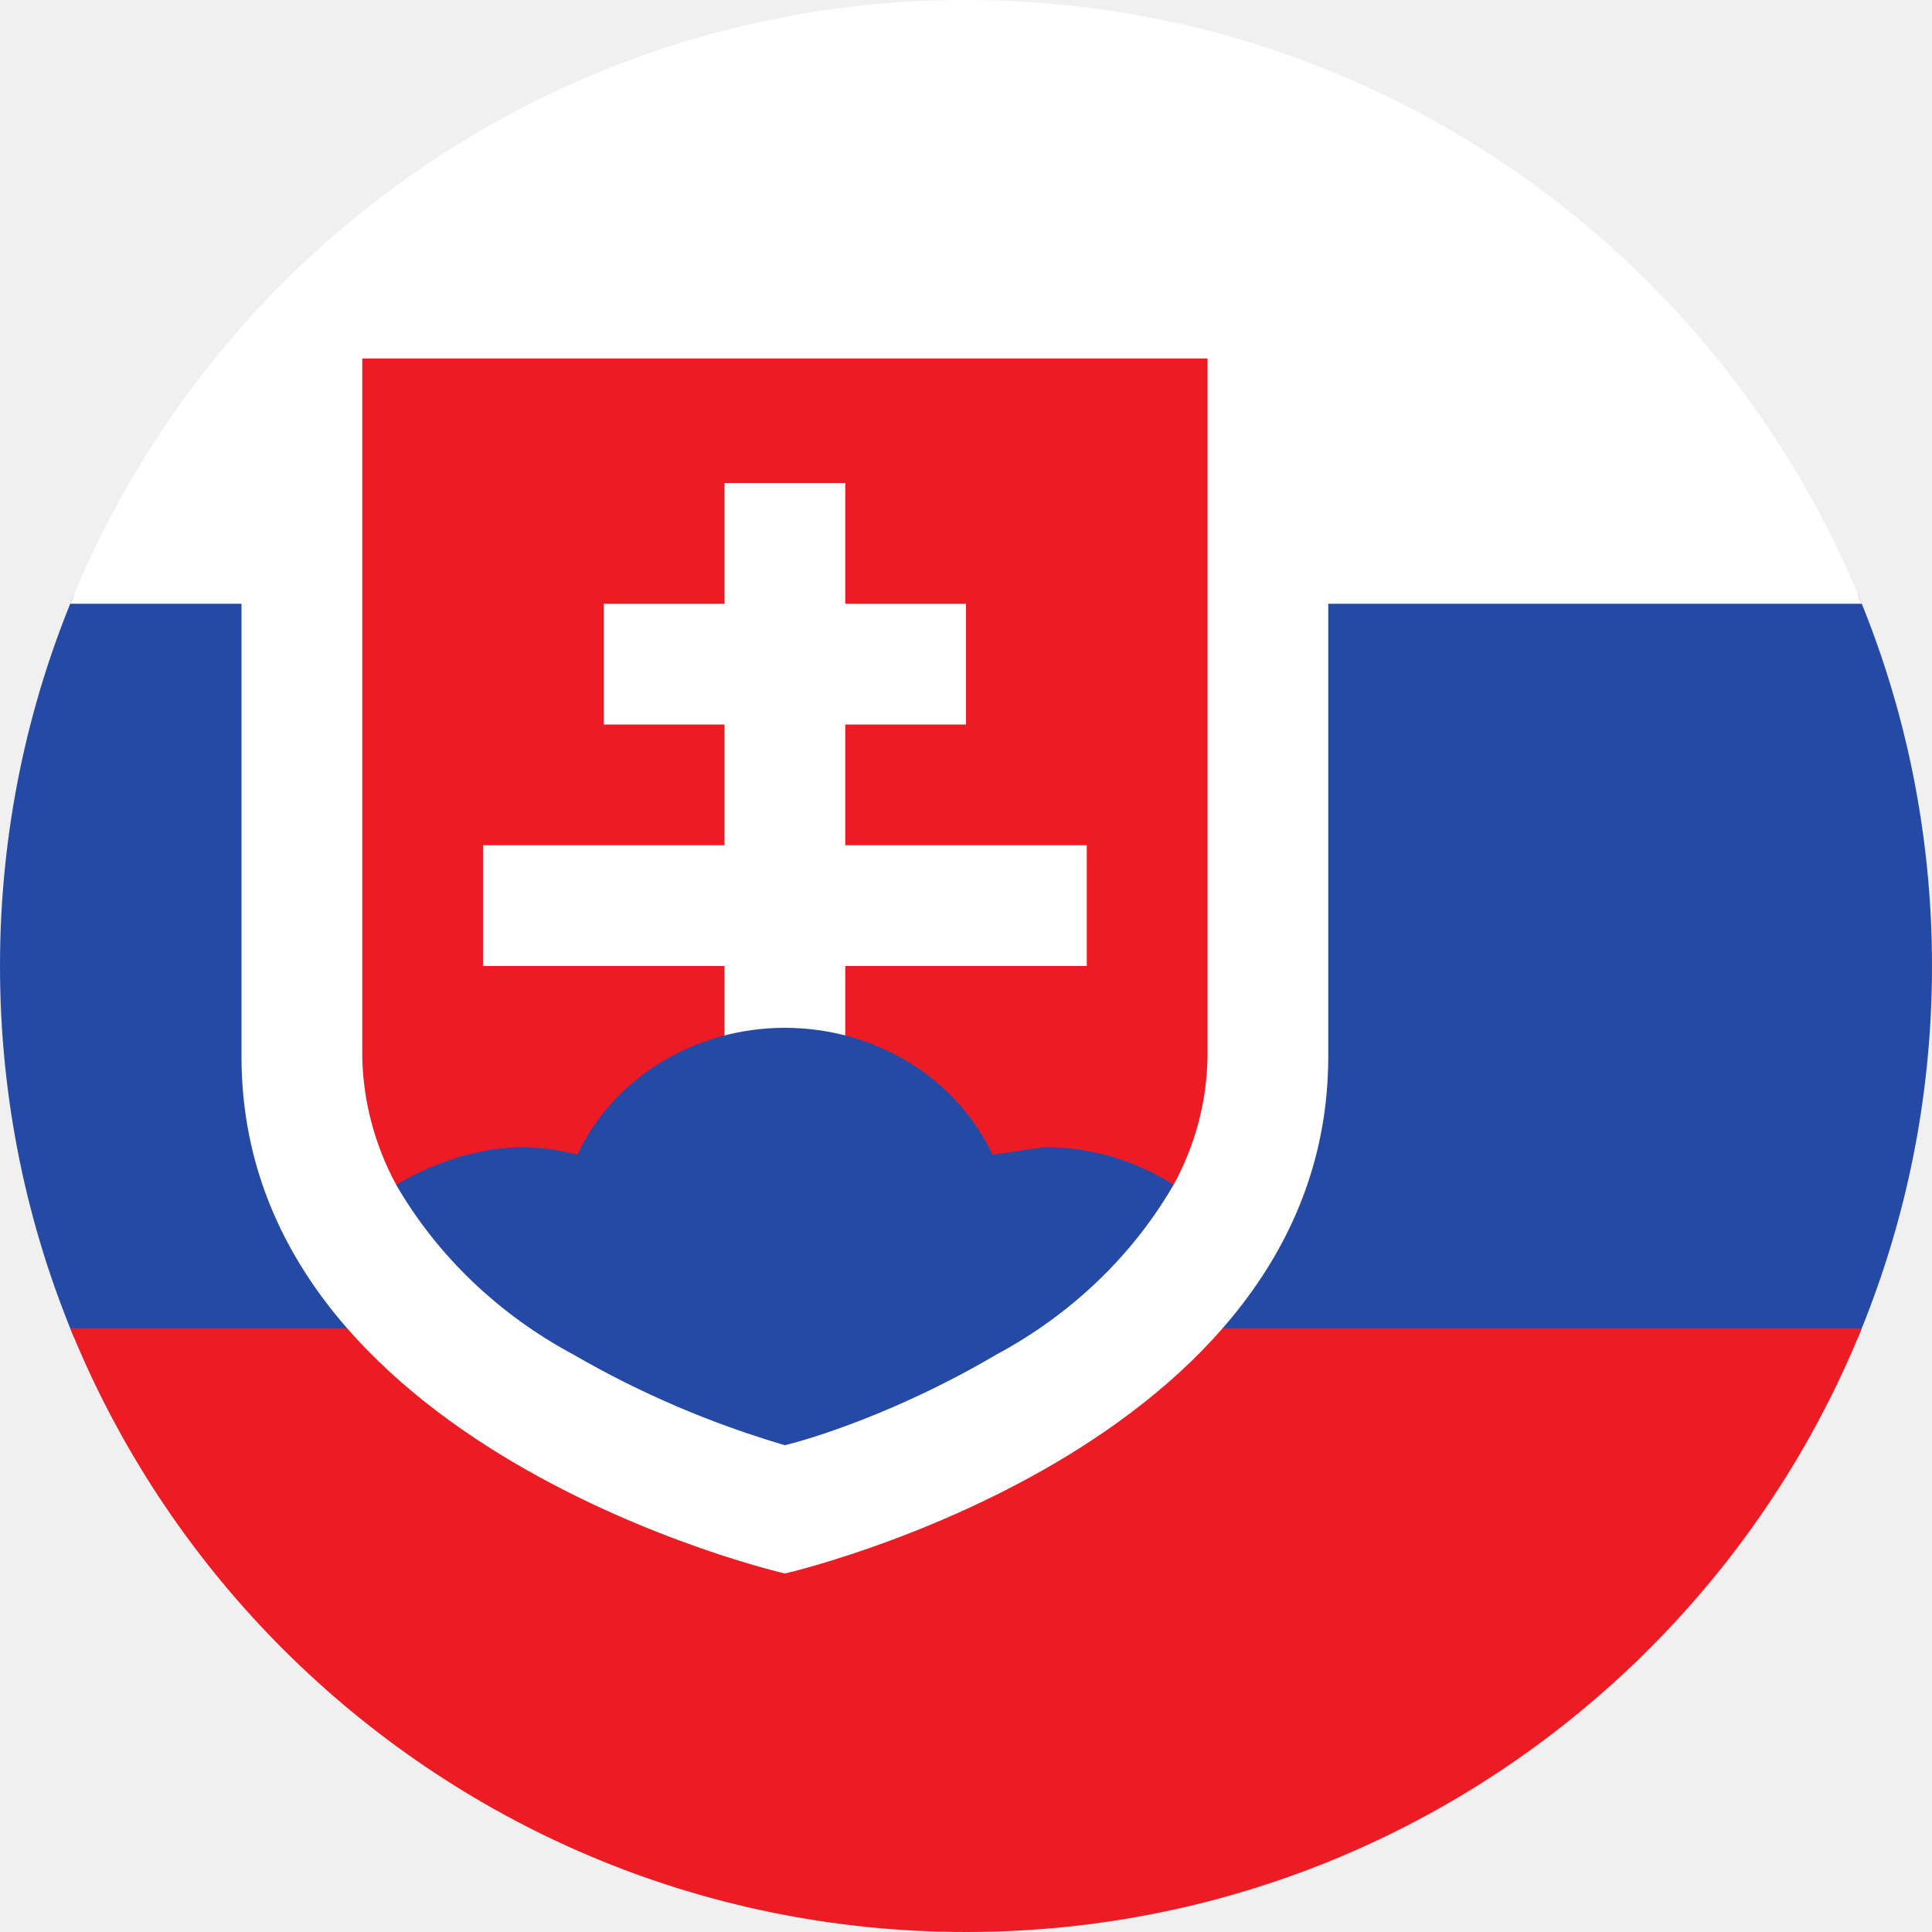
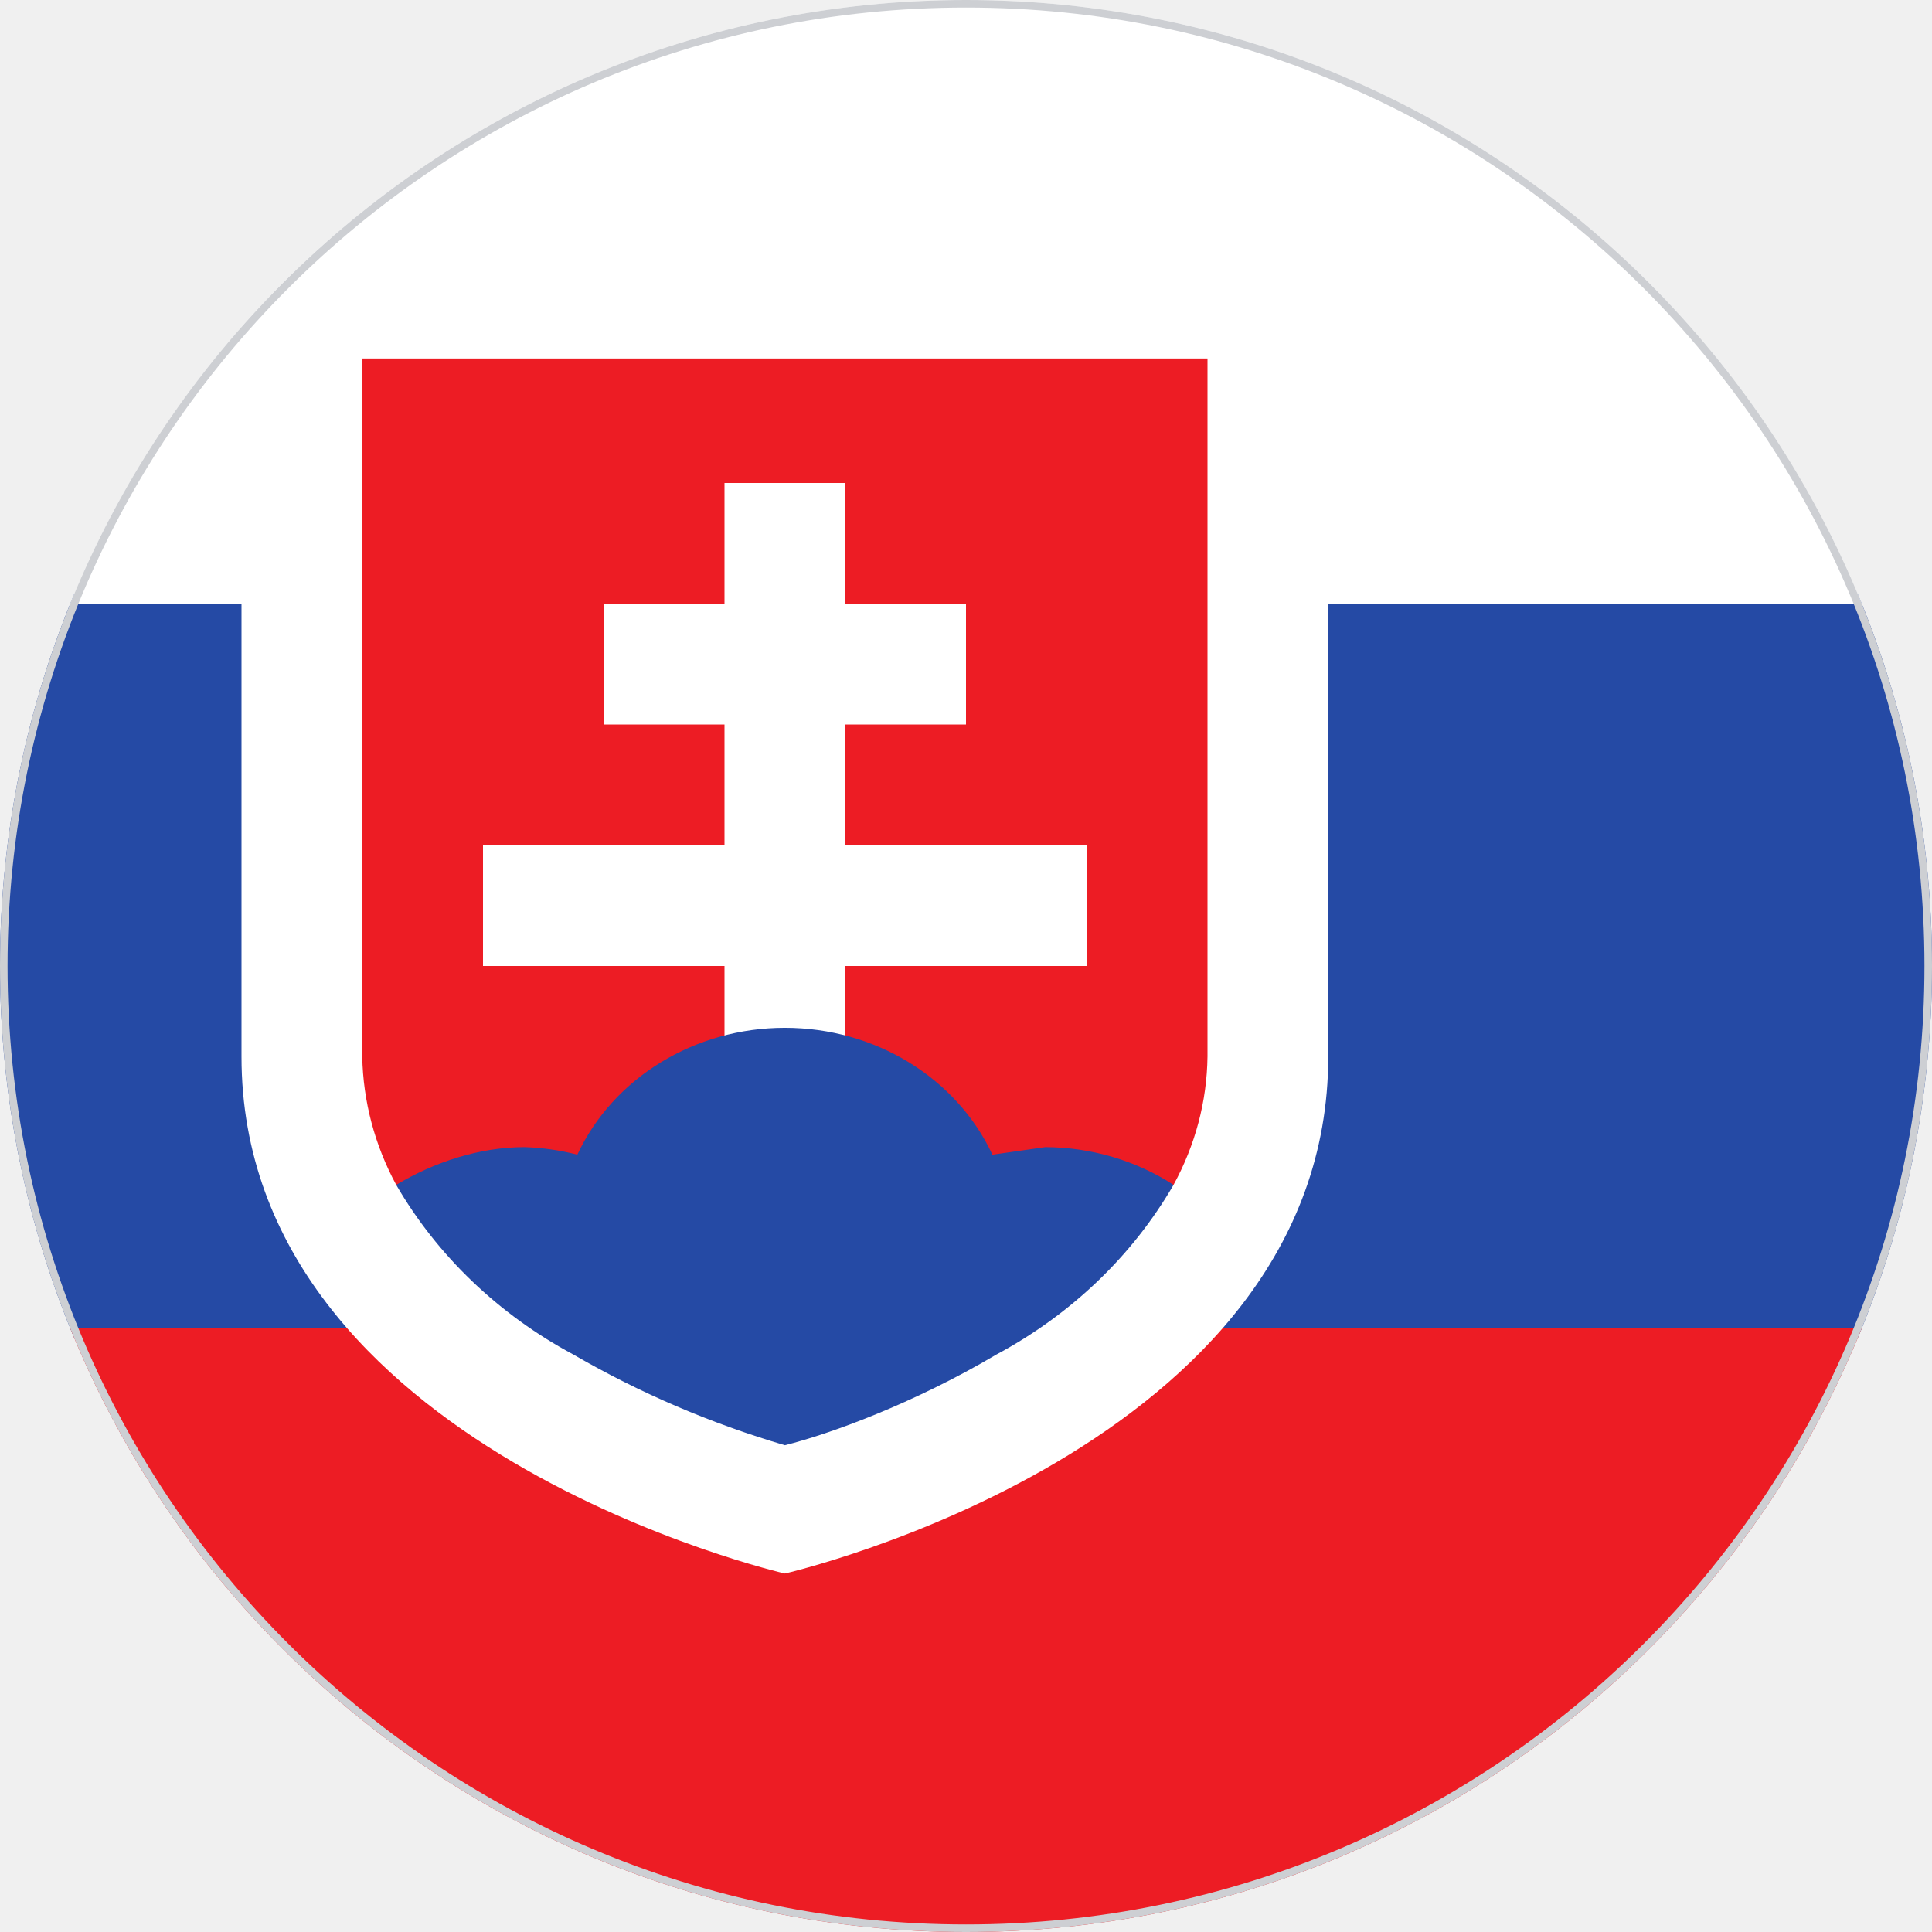
<svg xmlns="http://www.w3.org/2000/svg" width="512" height="512" viewBox="0 0 512 512">
  <defs>
    <clipPath id="c">
      <circle cx="256" cy="256" r="256" />
    </clipPath>
  </defs>
  <g clip-path="url(#c)">
    <path fill="#254AA5" d="m0 160 256-32 256 32v192l-256 32L0 352z" />
    <path fill="#FFFFFF" d="M0 0h512v160H0z" />
    <path fill="#ED1C24" d="M0 352h512v160H0z" />
    <path fill="#FFFFFF" d="M64 63v217c0 104 144 137 144 137s144-33 144-137V63z" />
    <path fill="#ED1C24" d="M96 95v185a83 78 0 0 0 9 34h206a83 77 0 0 0 9-34V95z" />
    <path fill="#FFFFFF" d="M288 224h-64v-32h32v-32h-32v-32h-32v32h-32v32h32v32h-64v32h64v32h32v-32h64z" />
    <path fill="#254AA5" d="M152 359a247 231 0 0 0 56 24c12-3 34-11 56-24a123 115 0 0 0 47-45 60 56 0 0 0-34-10l-14 2a60 56 0 0 0-110 0 60 56 0 0 0-14-2c-12 0-24 4-34 10a123 115 0 0 0 47 45z" />
+     <circle cx="256" cy="256" r="256" fill="none" stroke="#cdcfd3" stroke-width="4" />
  </g>
</svg>
